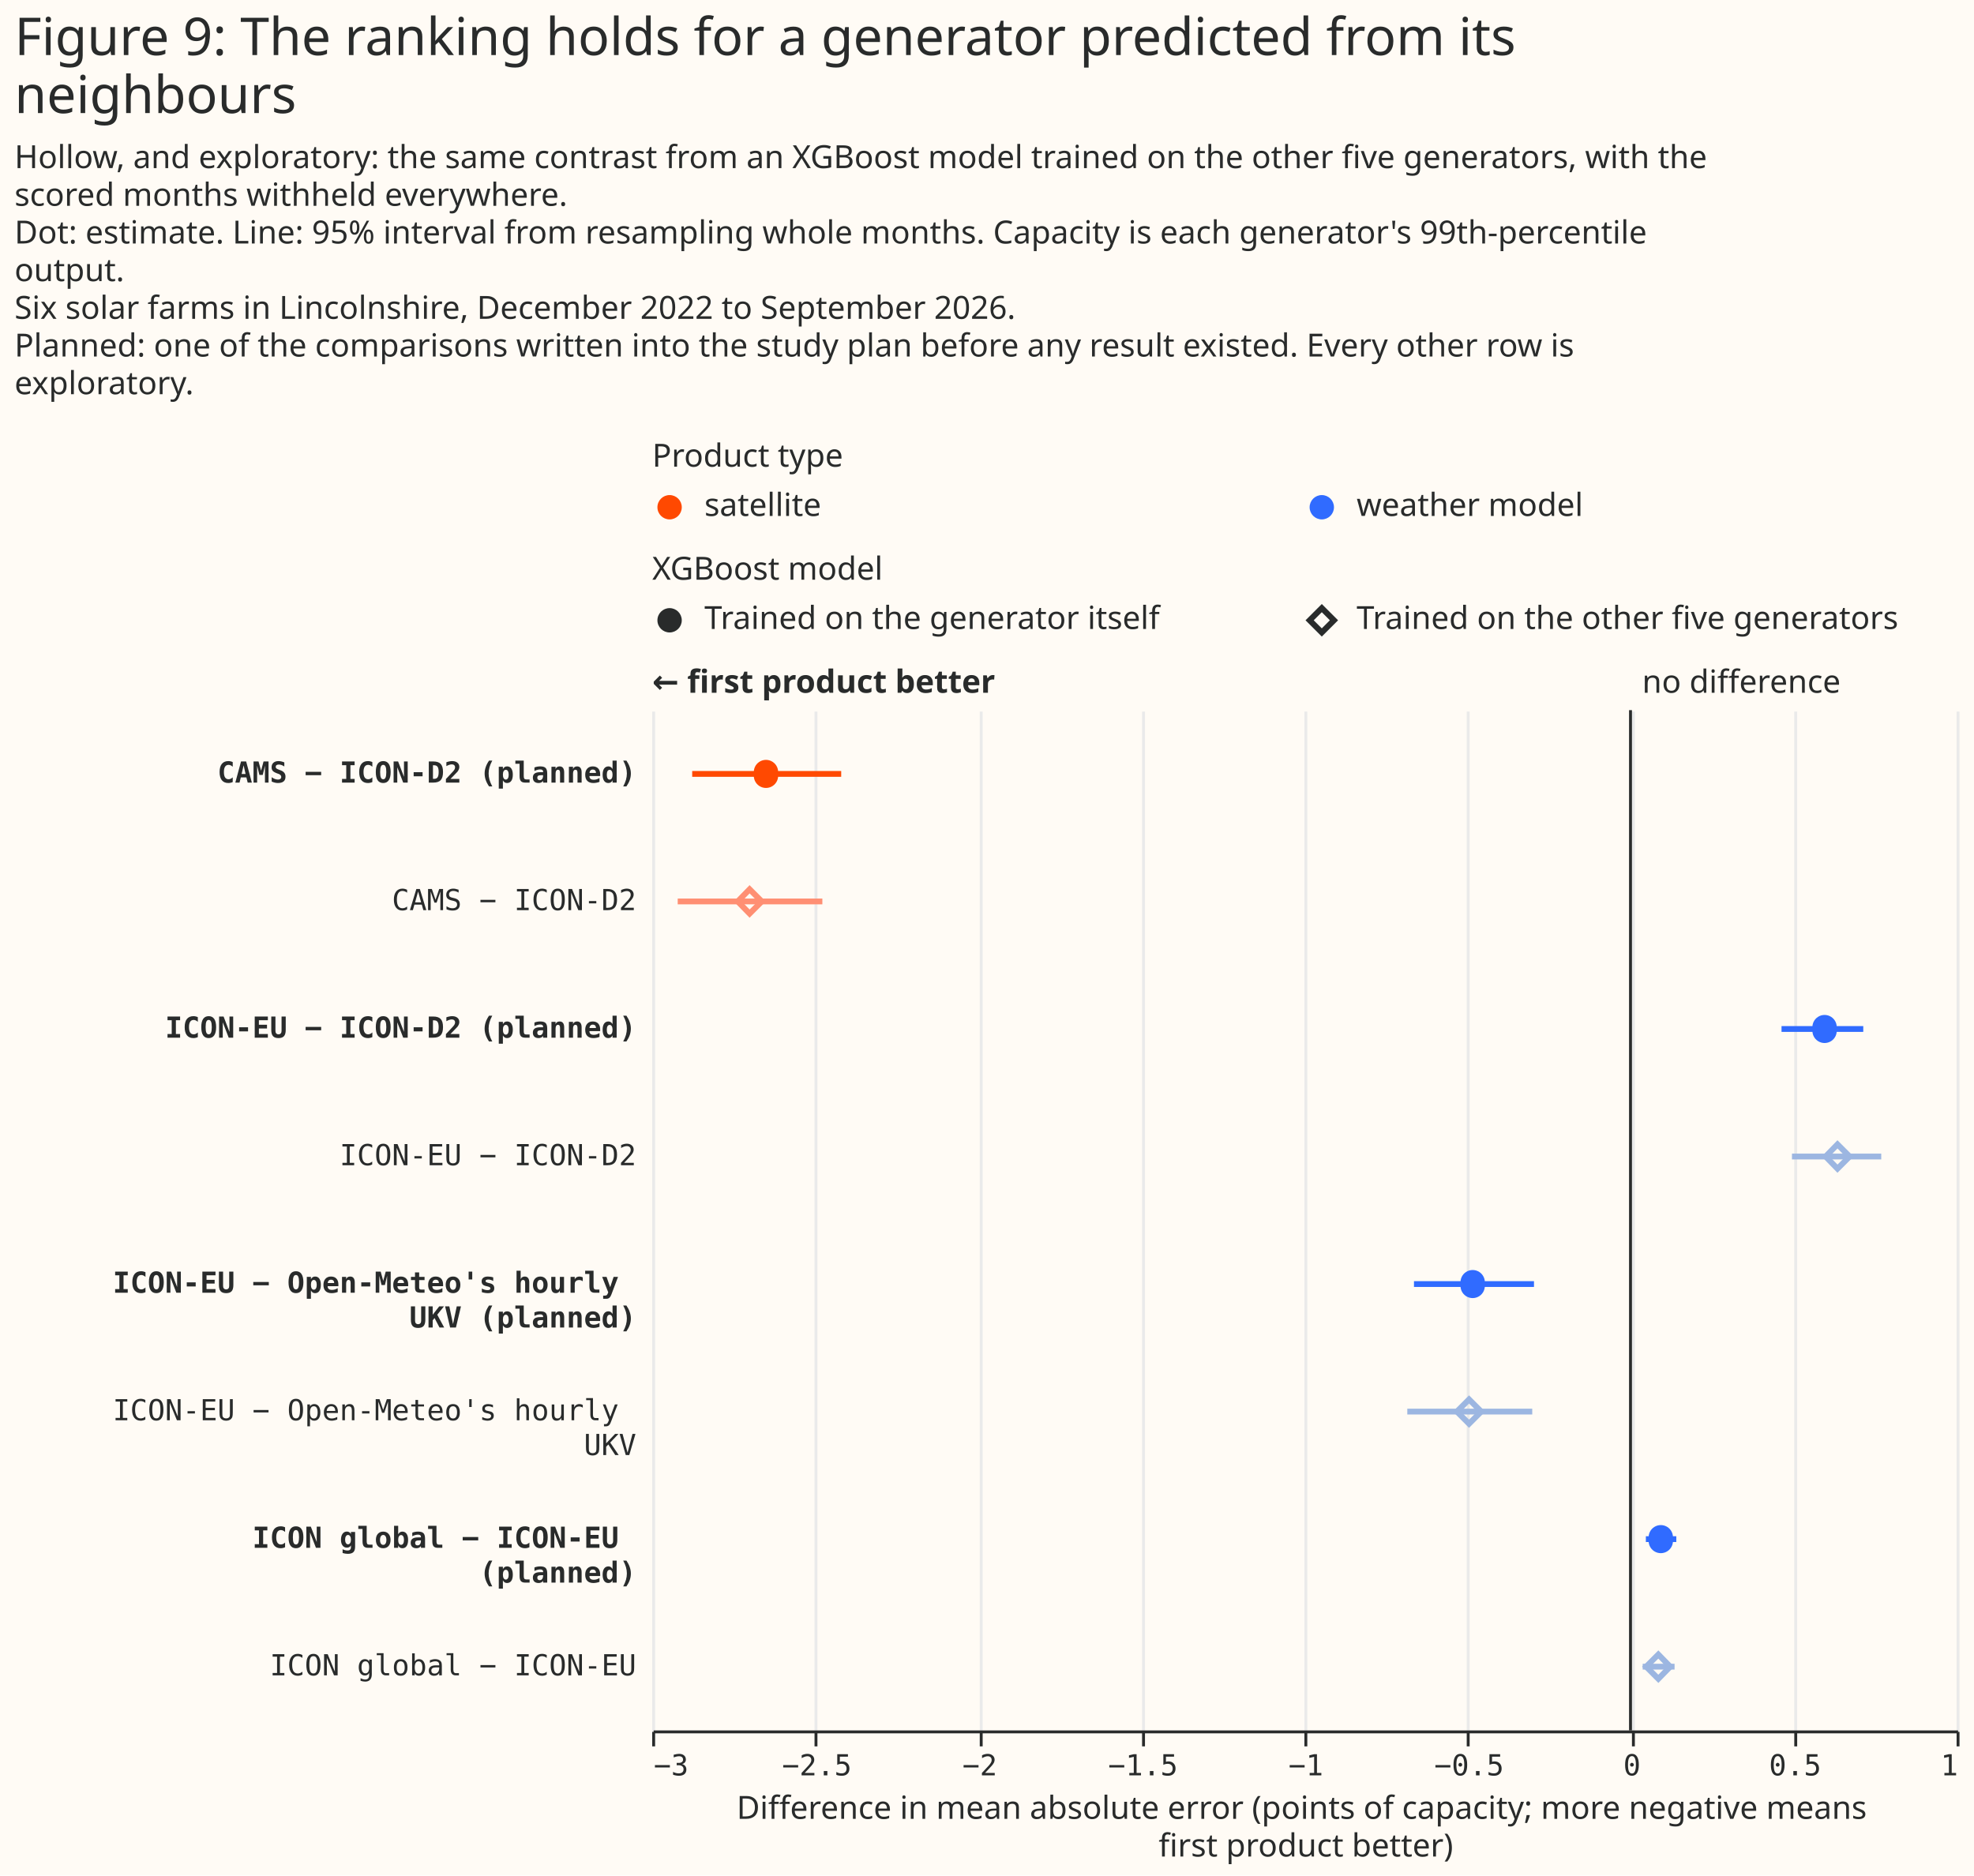
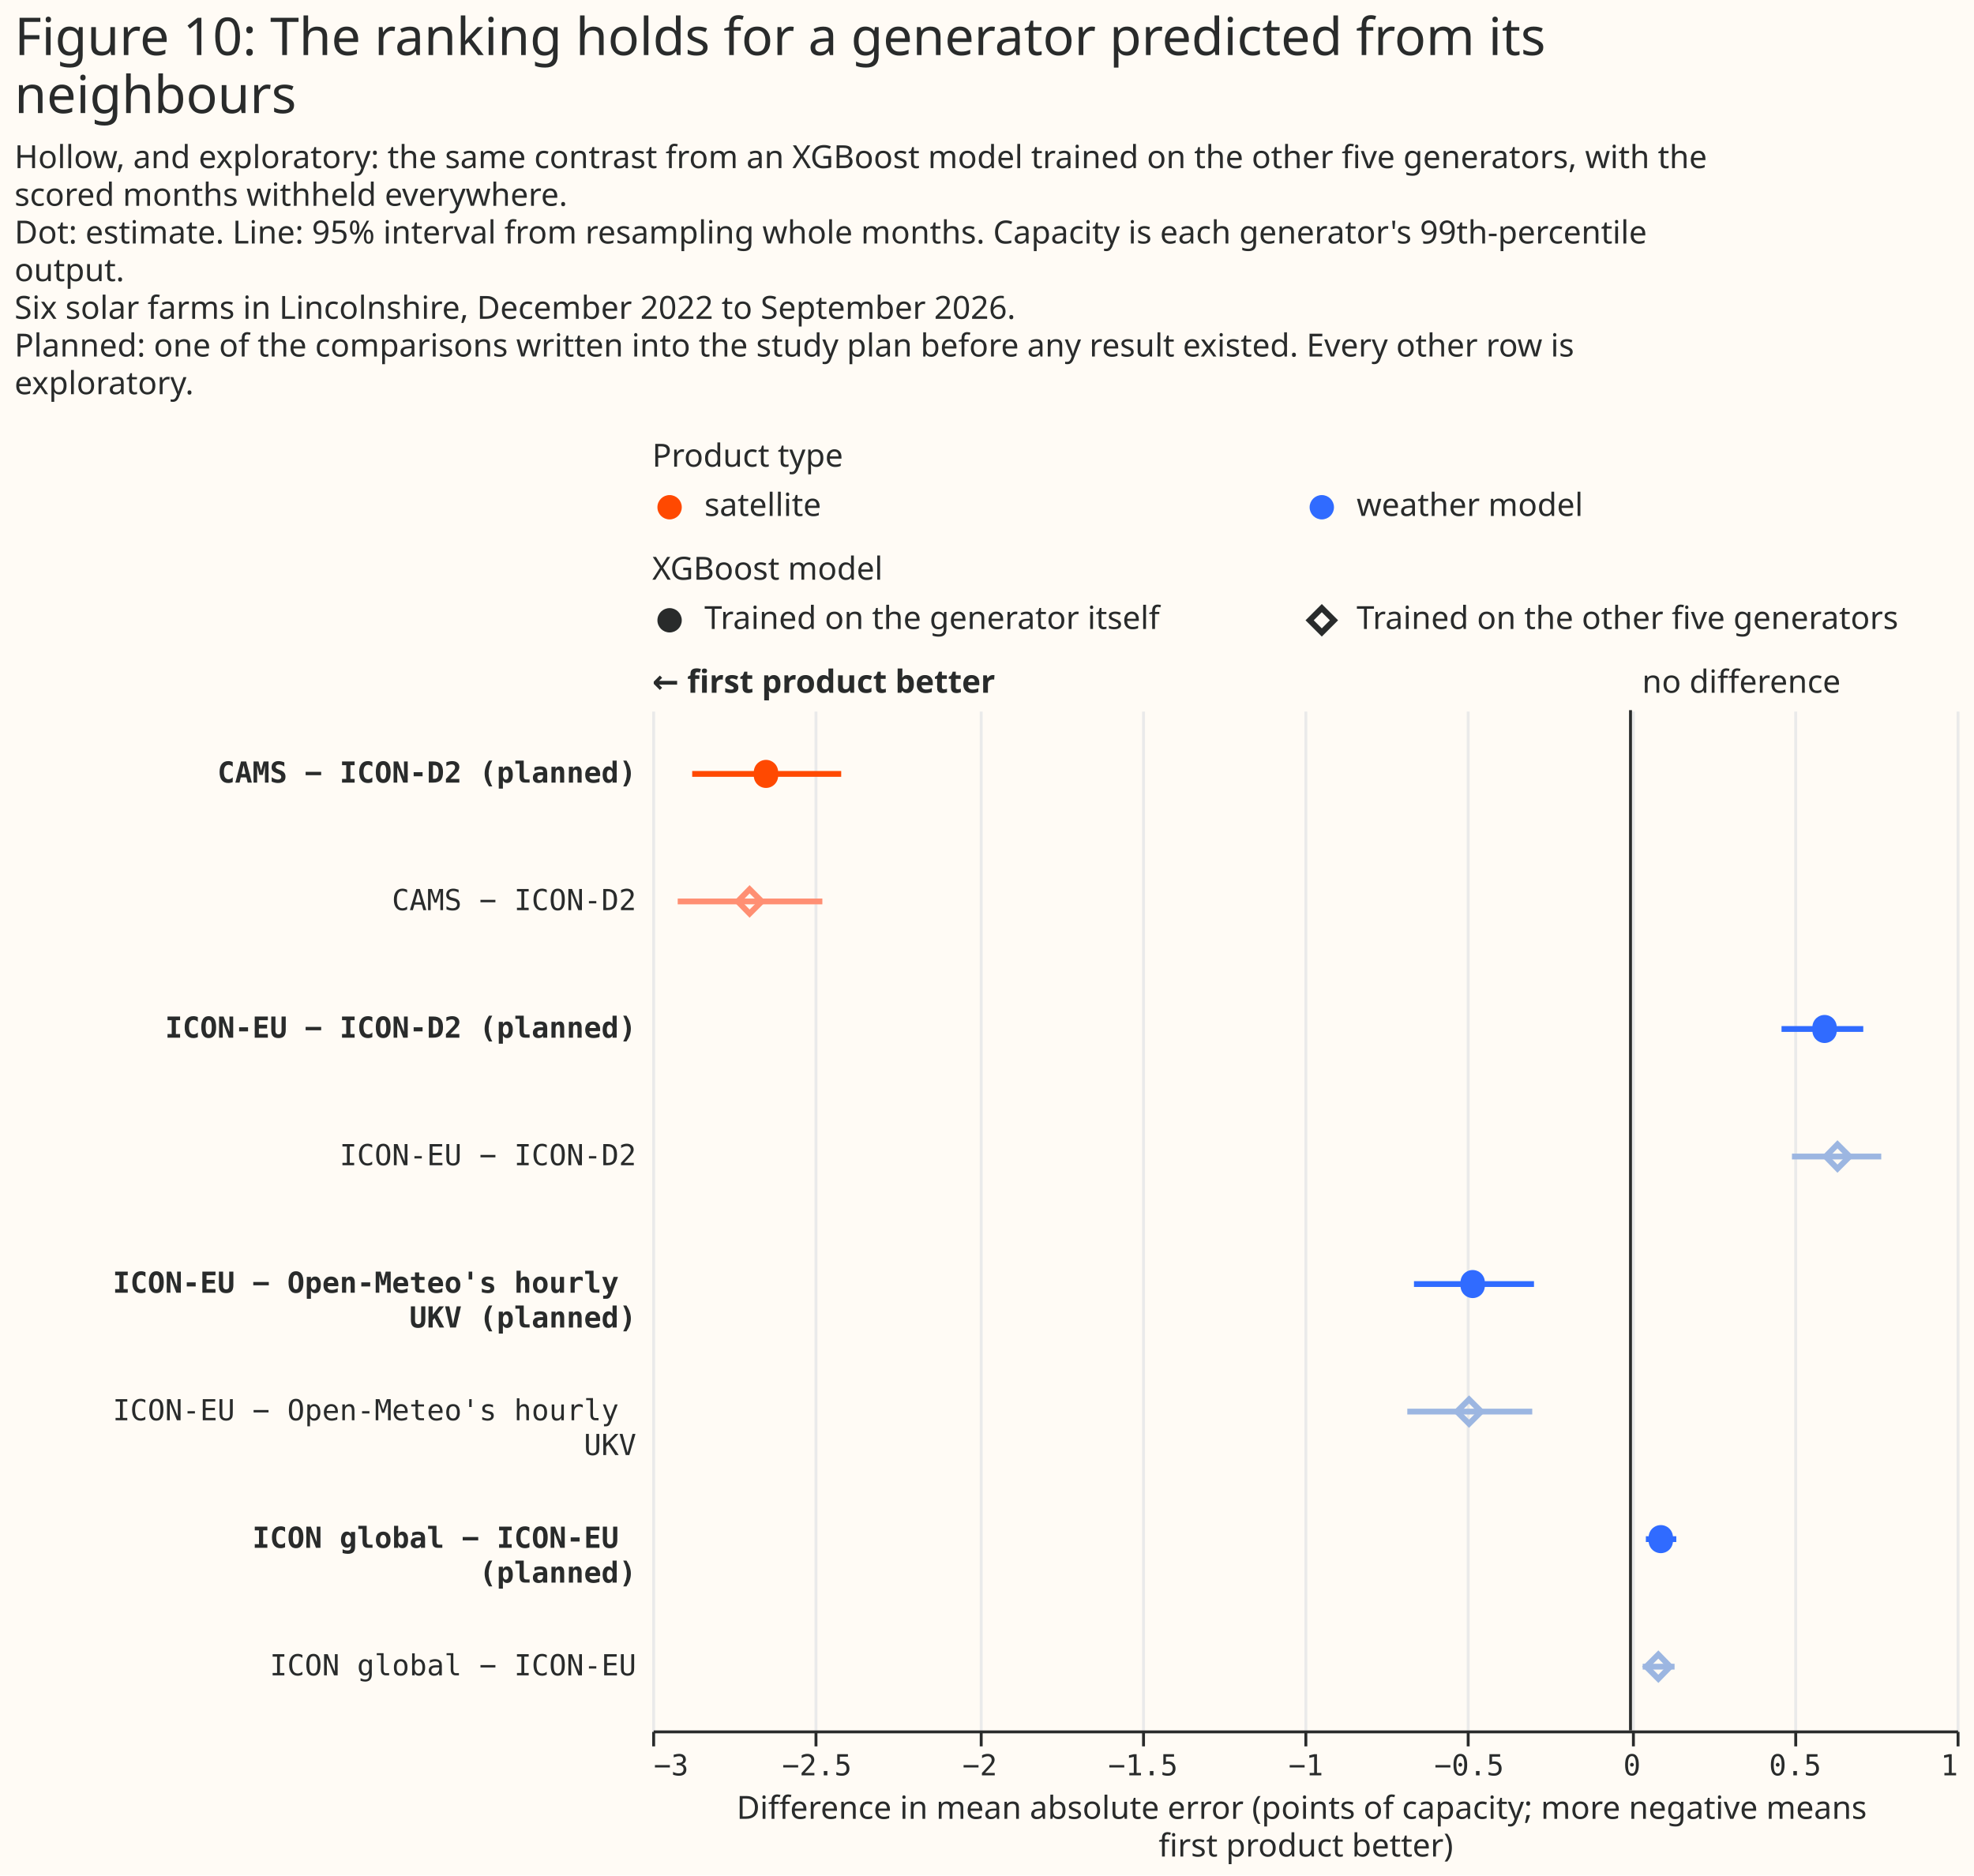
<svg xmlns="http://www.w3.org/2000/svg" width="681" height="647" class="marks" viewBox="0 0 681 647">
  <path fill="#fffbf5" d="M0 0h681v647H0z" />
  <g fill="none" stroke-miterlimit="10" aria-roledescription="group mark container" class="mark-group role-frame root">
    <path d="M225 167h450z" aria-hidden="true" class="background" />
    <g aria-roledescription="group mark container" class="mark-group role-scope concat_0_group">
      <g aria-roledescription="group mark container" class="mark-group role-scope concat_0_concat_0_group">
        <path fill="#fffbf5" d="M225 167h450v16H225Z" aria-hidden="true" class="background" />
        <g aria-roledescription="symbol mark container" class="mark-symbol role-mark concat_0_concat_0_layer_0_marks">
          <path fill="#ff4901" d="M235.2 175a4.2 4.2 0 1 1-8.4 0 4.2 4.2 0 1 1 8.4 0" aria-label="x: 6; colour: #FF4901; shape: circle" aria-roledescription="point" />
          <path fill="#306bff" d="M460.2 175a4.2 4.2 0 1 1-8.4 0 4.2 4.2 0 1 1 8.4 0" aria-label="x: 231; colour: #306BFF; shape: circle" aria-roledescription="point" />
        </g>
        <g fill="#292b2b" aria-roledescription="text mark container" class="mark-text role-mark concat_0_concat_0_layer_2_marks" font-family="Matter XH, DM Sans, sans-serif" font-size="11">
          <text aria-label="x: 6; label: satellite" aria-roledescription="text mark" transform="translate(243 178)">satellite</text>
          <text aria-label="x: 231; label: weather model" aria-roledescription="text mark" transform="translate(468 178)">weather model</text>
        </g>
        <g class="mark-group role-title">
          <text fill="#292b2b" aria-label="Title text 'Product type'" aria-roledescription="title" class="mark-text role-title-text" font-family="Matter XH, DM Sans, sans-serif" font-size="11" pointer-events="none" transform="translate(225 161)">Product type</text>
        </g>
      </g>
      <g aria-roledescription="group mark container" class="mark-group role-scope concat_0_concat_1_group">
        <path fill="#fffbf5" d="M225 206h450v16H225Z" aria-hidden="true" class="background" />
        <g aria-roledescription="symbol mark container" class="mark-symbol role-mark concat_0_concat_1_layer_0_marks">
          <path fill="#292b2b" d="M235.2 214a4.2 4.2 0 1 1-8.4 0 4.2 4.2 0 1 1 8.4 0" aria-label="x: 6; colour: #292B2B; shape: circle" aria-roledescription="point" />
        </g>
        <g aria-roledescription="symbol mark container" class="mark-symbol role-mark concat_0_concat_1_layer_1_marks">
          <path stroke="#292b2b" stroke-width="2" d="m451.8 214 4.2-4.2 4.2 4.2-4.2 4.2Z" aria-label="x: 231; colour: #292B2B; shape: diamond" aria-roledescription="point" />
        </g>
        <g fill="#292b2b" aria-roledescription="text mark container" class="mark-text role-mark concat_0_concat_1_layer_2_marks" font-family="Matter XH, DM Sans, sans-serif" font-size="11">
          <text aria-label="x: 6; label: Trained on the generator itself" aria-roledescription="text mark" transform="translate(243 217)">Trained on the generator itself</text>
          <text aria-label="x: 231; label: Trained on the other five generators" aria-roledescription="text mark" transform="translate(468 217)">Trained on the other five generators</text>
        </g>
        <g class="mark-group role-title">
          <text fill="#292b2b" aria-label="Title text 'XGBoost model'" aria-roledescription="title" class="mark-text role-title-text" font-family="Matter XH, DM Sans, sans-serif" font-size="11" pointer-events="none" transform="translate(225 200)">XGBoost model</text>
        </g>
      </g>
      <g aria-roledescription="group mark container" class="mark-group role-scope concat_0_concat_2_group">
        <path fill="#fffbf5" d="M225 245h450v352H225Z" aria-hidden="true" class="background" />
        <g aria-hidden="true" class="mark-group role-axis">
          <path stroke="#eaeaea" d="M225.5 597.5v-352m56 352v-352m57 352v-352m56 352v-352m56 352v-352m56 352v-352m57 352v-352m56 352v-352m56 352v-352" class="mark-rule role-axis-grid" pointer-events="none" />
        </g>
        <g aria-label="X-axis titled 'Difference in mean absolute error (points of capacity; more negative means first product better)' for a linear scale with values from −3 to 1" aria-roledescription="axis" class="mark-group role-axis" pointer-events="none">
          <path stroke="#292b2b" d="M225.5 597.5v5m56-5v5m57-5v5m56-5v5m56-5v5m56-5v5m57-5v5m56-5v5m56-5v5" class="mark-rule role-axis-tick" />
          <g fill="#292b2b" class="mark-text role-axis-label" font-family="Matter Semi Mono, Roboto Mono, monospace" font-size="10">
            <text transform="translate(225.5 612.5)">−3</text>
            <text text-anchor="middle" transform="translate(281.8 612.5)">−2.5</text>
            <text text-anchor="middle" transform="translate(338 612.5)">−2</text>
            <text text-anchor="middle" transform="translate(394.3 612.5)">−1.5</text>
            <text text-anchor="middle" transform="translate(450.5 612.5)">−1</text>
            <text text-anchor="middle" transform="translate(506.8 612.5)">−0.5</text>
            <text text-anchor="middle" transform="translate(563 612.5)">0</text>
            <text text-anchor="middle" transform="translate(619.3 612.5)">0.5</text>
            <text text-anchor="end" transform="translate(675.5 612.5)">1</text>
          </g>
          <path stroke="#292b2b" d="M225.5 597.5h450" class="mark-rule role-axis-domain" />
          <text fill="#292b2b" class="mark-text role-axis-title" font-family="Matter XH, DM Sans, sans-serif" font-size="11" text-anchor="middle" transform="translate(450.5 627.5)">
            <tspan>Difference in mean absolute error (points of capacity; more negative means</tspan>
            <tspan x="0" dy="13">first product better)</tspan>
          </text>
        </g>
        <g aria-label="Y-axis for a discrete scale with 8 values: CAMS − ICON-D2 (planned), CAMS − ICON-D2, ICON-EU − ICON-D2 (planned), ICON-EU − ICON-D2, ICON-EU − Open-Meteo's hourly UKV (planned), ending with ICON global − ICON-EU" aria-roledescription="axis" class="mark-group role-axis">
          <g fill="#292b2b" class="mark-text role-axis-label" font-family="Matter Semi Mono, Roboto Mono, monospace" font-size="10" pointer-events="none" text-anchor="end">
            <text font-weight="bold" transform="translate(219.5 270)">CAMS − ICON-D2 (planned)</text>
            <text transform="translate(219.5 314)">CAMS − ICON-D2</text>
            <text font-weight="bold" transform="translate(219.5 358)">ICON-EU − ICON-D2 (planned)</text>
            <text transform="translate(219.5 402)">ICON-EU − ICON-D2</text>
            <text font-weight="bold" transform="translate(219.5 446)">
              <tspan>ICON-EU − Open-Meteo's hourly</tspan>
              <tspan x="0" dy="12">UKV (planned)</tspan>
            </text>
            <text transform="translate(219.5 490)">
              <tspan>ICON-EU − Open-Meteo's hourly</tspan>
              <tspan x="0" dy="12">UKV</tspan>
            </text>
            <text font-weight="bold" transform="translate(219.5 534)">
              <tspan>ICON global − ICON-EU</tspan>
              <tspan x="0" dy="12">(planned)</tspan>
            </text>
            <text transform="translate(219.5 578)">ICON global − ICON-EU</text>
          </g>
        </g>
        <g aria-roledescription="rule mark container" class="mark-rule role-mark concat_0_concat_2_layer_0_marks">
          <path stroke="#292b2b" d="M562.5 245v352" aria-label="x: 0" aria-roledescription="rule mark" />
        </g>
        <g aria-roledescription="text mark container" class="mark-text role-mark concat_0_concat_2_layer_1_marks">
          <text fill="#292b2b" aria-label="x: 0" aria-roledescription="text mark" font-family="Matter XH, DM Sans, sans-serif" font-size="11" transform="translate(566.5 239)">no difference</text>
        </g>
        <g aria-roledescription="text mark container" class="mark-text role-mark concat_0_concat_2_layer_2_marks">
          <text fill="#292b2b" aria-label="x: −3" aria-roledescription="text mark" font-family="Matter XH, DM Sans, sans-serif" font-size="11" font-weight="bold" transform="translate(225 239)">← first product better</text>
        </g>
        <g stroke-width="2" aria-hidden="true" class="mark-rule role-mark concat_0_concat_2_layer_3_marks" clip-path="url(#a)" transform="translate(225 245)">
          <path stroke="#ff4901" d="M13.8 22h51.4" />
          <path stroke="#ff8f73" d="M8.8 66h49.9" />
          <path stroke="#306bff" d="M389.6 110h28.2" />
          <path stroke="#9cb6e1" d="M393.2 154H424" />
          <path stroke="#306bff" d="M262.8 198h41.4" />
          <path stroke="#9cb6e1" d="M260.5 242h43.1" />
          <path stroke="#306bff" d="M342.8 286h10.5" />
          <path stroke="#9cb6e1" d="M341.7 330h11" />
        </g>
        <g aria-roledescription="symbol mark container" class="mark-symbol role-mark concat_0_concat_2_layer_4_marks" clip-path="url(#b)" transform="translate(225 245)">
          <path fill="#ff4901" d="M43.4 22a4.2 4.2 0 1 1-8.3 0 4.2 4.2 0 1 1 8.3 0" aria-label="Difference in mean absolute error (points of capacity; more negative means, first product better): −2.65; label: CAMS − ICON-D2 (planned); shade: satellite; condition: Trained on the generator itself; Row: CAMS − ICON-D2 (planned); Estimate: −2.651; Lower 95%: −2.877; Upper 95%: −2.42" aria-roledescription="point" />
          <path fill="#306bff" d="M408.6 110a4.2 4.2 0 1 1-8.3 0 4.2 4.2 0 1 1 8.3 0" aria-label="Difference in mean absolute error (points of capacity; more negative means, first product better): 0.59; label: ICON-EU − ICON-D2 (planned); shade: weather model; condition: Trained on the generator itself; Row: ICON-EU − ICON-D2 (planned); Estimate: 0.595; Lower 95%: 0.463; Upper 95%: 0.714" aria-roledescription="point" />
          <path fill="#306bff" d="M287.2 198a4.2 4.2 0 1 1-8.3 0 4.2 4.2 0 1 1 8.3 0" aria-label="Difference in mean absolute error (points of capacity; more negative means, first product better): −0.48; label: ICON-EU − Open-Meteo's hourly UKV (planned); shade: weather model; condition: Trained on the generator itself; Row: ICON-EU − Open-Meteo's hourly UKV (planned); Estimate: −0.484; Lower 95%: −0.664; Upper 95%: −0.296" aria-roledescription="point" />
          <path fill="#306bff" d="M352.1 286a4.2 4.2 0 1 1-8.3 0 4.2 4.2 0 1 1 8.3 0" aria-label="Difference in mean absolute error (points of capacity; more negative means, first product better): 0.09; label: ICON global − ICON-EU (planned); shade: weather model; condition: Trained on the generator itself; Row: ICON global − ICON-EU (planned); Estimate: 0.093; Lower 95%: 0.047; Upper 95%: 0.14" aria-roledescription="point" />
        </g>
        <g stroke-width="2" aria-roledescription="symbol mark container" class="mark-symbol role-mark concat_0_concat_2_layer_5_marks" clip-path="url(#c)" transform="translate(225 245)">
          <path stroke="#ff8f73" d="m29.5 66 4.1-4.2 4.2 4.2-4.2 4.2Z" aria-label="Difference in mean absolute error (points of capacity; more negative means, first product better): −2.7; label: CAMS − ICON-D2; shade: satellite, light; condition: Trained on the other five generators; Row: CAMS − ICON-D2; Estimate: −2.701; Lower 95%: −2.922; Upper 95%: −2.478" aria-roledescription="point" />
          <path stroke="#9cb6e1" d="m404.8 154 4.1-4.2 4.2 4.2-4.2 4.2Z" aria-label="Difference in mean absolute error (points of capacity; more negative means, first product better): 0.64; label: ICON-EU − ICON-D2; shade: weather model, light; condition: Trained on the other five generators; Row: ICON-EU − ICON-D2; Estimate: 0.635; Lower 95%: 0.495; Upper 95%: 0.77" aria-roledescription="point" />
          <path stroke="#9cb6e1" d="m277.6 242 4.2-4.2 4.2 4.2-4.2 4.2Z" aria-label="Difference in mean absolute error (points of capacity; more negative means, first product better): −0.49; label: ICON-EU − Open-Meteo's hourly UKV; shade: weather model, light; condition: Trained on the other five generators; Row: ICON-EU − Open-Meteo's hourly UKV; Estimate: −0.495; Lower 95%: −0.684; Upper 95%: −0.301" aria-roledescription="point" />
          <path stroke="#9cb6e1" d="m342.9 330 4.2-4.2 4.1 4.2-4.1 4.2Z" aria-label="Difference in mean absolute error (points of capacity; more negative means, first product better): 0.09; label: ICON global − ICON-EU; shade: weather model, light; condition: Trained on the other five generators; Row: ICON global − ICON-EU; Estimate: 0.085; Lower 95%: 0.037; Upper 95%: 0.135" aria-roledescription="point" />
        </g>
      </g>
    </g>
    <g fill="#292b2b" class="mark-group role-title" font-family="Matter XH, DM Sans, sans-serif" pointer-events="none">
-       <text aria-label="Title text 'Figure 9: The ranking holds for a generator predicted from its neighbours'" aria-roledescription="title" class="mark-text role-title-text" font-size="18" transform="translate(5 19)">
-         <tspan>Figure 9: The ranking holds for a generator predicted from its</tspan>
+       <text aria-label="Title text 'Figure 10: The ranking holds for a generator predicted from its neighbours'" aria-roledescription="title" class="mark-text role-title-text" font-size="18" transform="translate(5 19)">
+         <tspan>Figure 10: The ranking holds for a generator predicted from its</tspan>
        <tspan x="0" dy="20">neighbours</tspan>
      </text>
      <text aria-label="Subtitle text 'Hollow, and exploratory: the same contrast from an XGBoost model trained on the other five generators, with the scored months withheld everywhere. Dot: estimate. Line: 95% interval from resampling whole months. Capacity is each generator's 99th-percentile output. Six solar farms in Lincolnshire, December 2022 to September 2026. Planned: one of the comparisons written into the study plan before any result existed. Every other row is exploratory.'" aria-roledescription="subtitle" class="mark-text role-title-subtitle" font-size="11" transform="translate(5 58)">
        <tspan>Hollow, and exploratory: the same contrast from an XGBoost model trained on the other five generators, with the</tspan>
        <tspan x="0" dy="13">scored months withheld everywhere.</tspan>
        <tspan x="0" dy="13">Dot: estimate. Line: 95% interval from resampling whole months. Capacity is each generator's 99th-percentile</tspan>
        <tspan x="0" dy="13">output.</tspan>
        <tspan x="0" dy="13">Six solar farms in Lincolnshire, December 2022 to September 2026.</tspan>
        <tspan x="0" dy="13">Planned: one of the comparisons written into the study plan before any result existed. Every other row is</tspan>
        <tspan x="0" dy="13">exploratory.</tspan>
      </text>
    </g>
  </g>
  <defs>
    <clipPath id="a">
      <path d="M0 0h450v352H0z" />
    </clipPath>
    <clipPath id="b">
      <path d="M0 0h450v352H0z" />
    </clipPath>
    <clipPath id="c">
      <path d="M0 0h450v352H0z" />
    </clipPath>
  </defs>
</svg>
